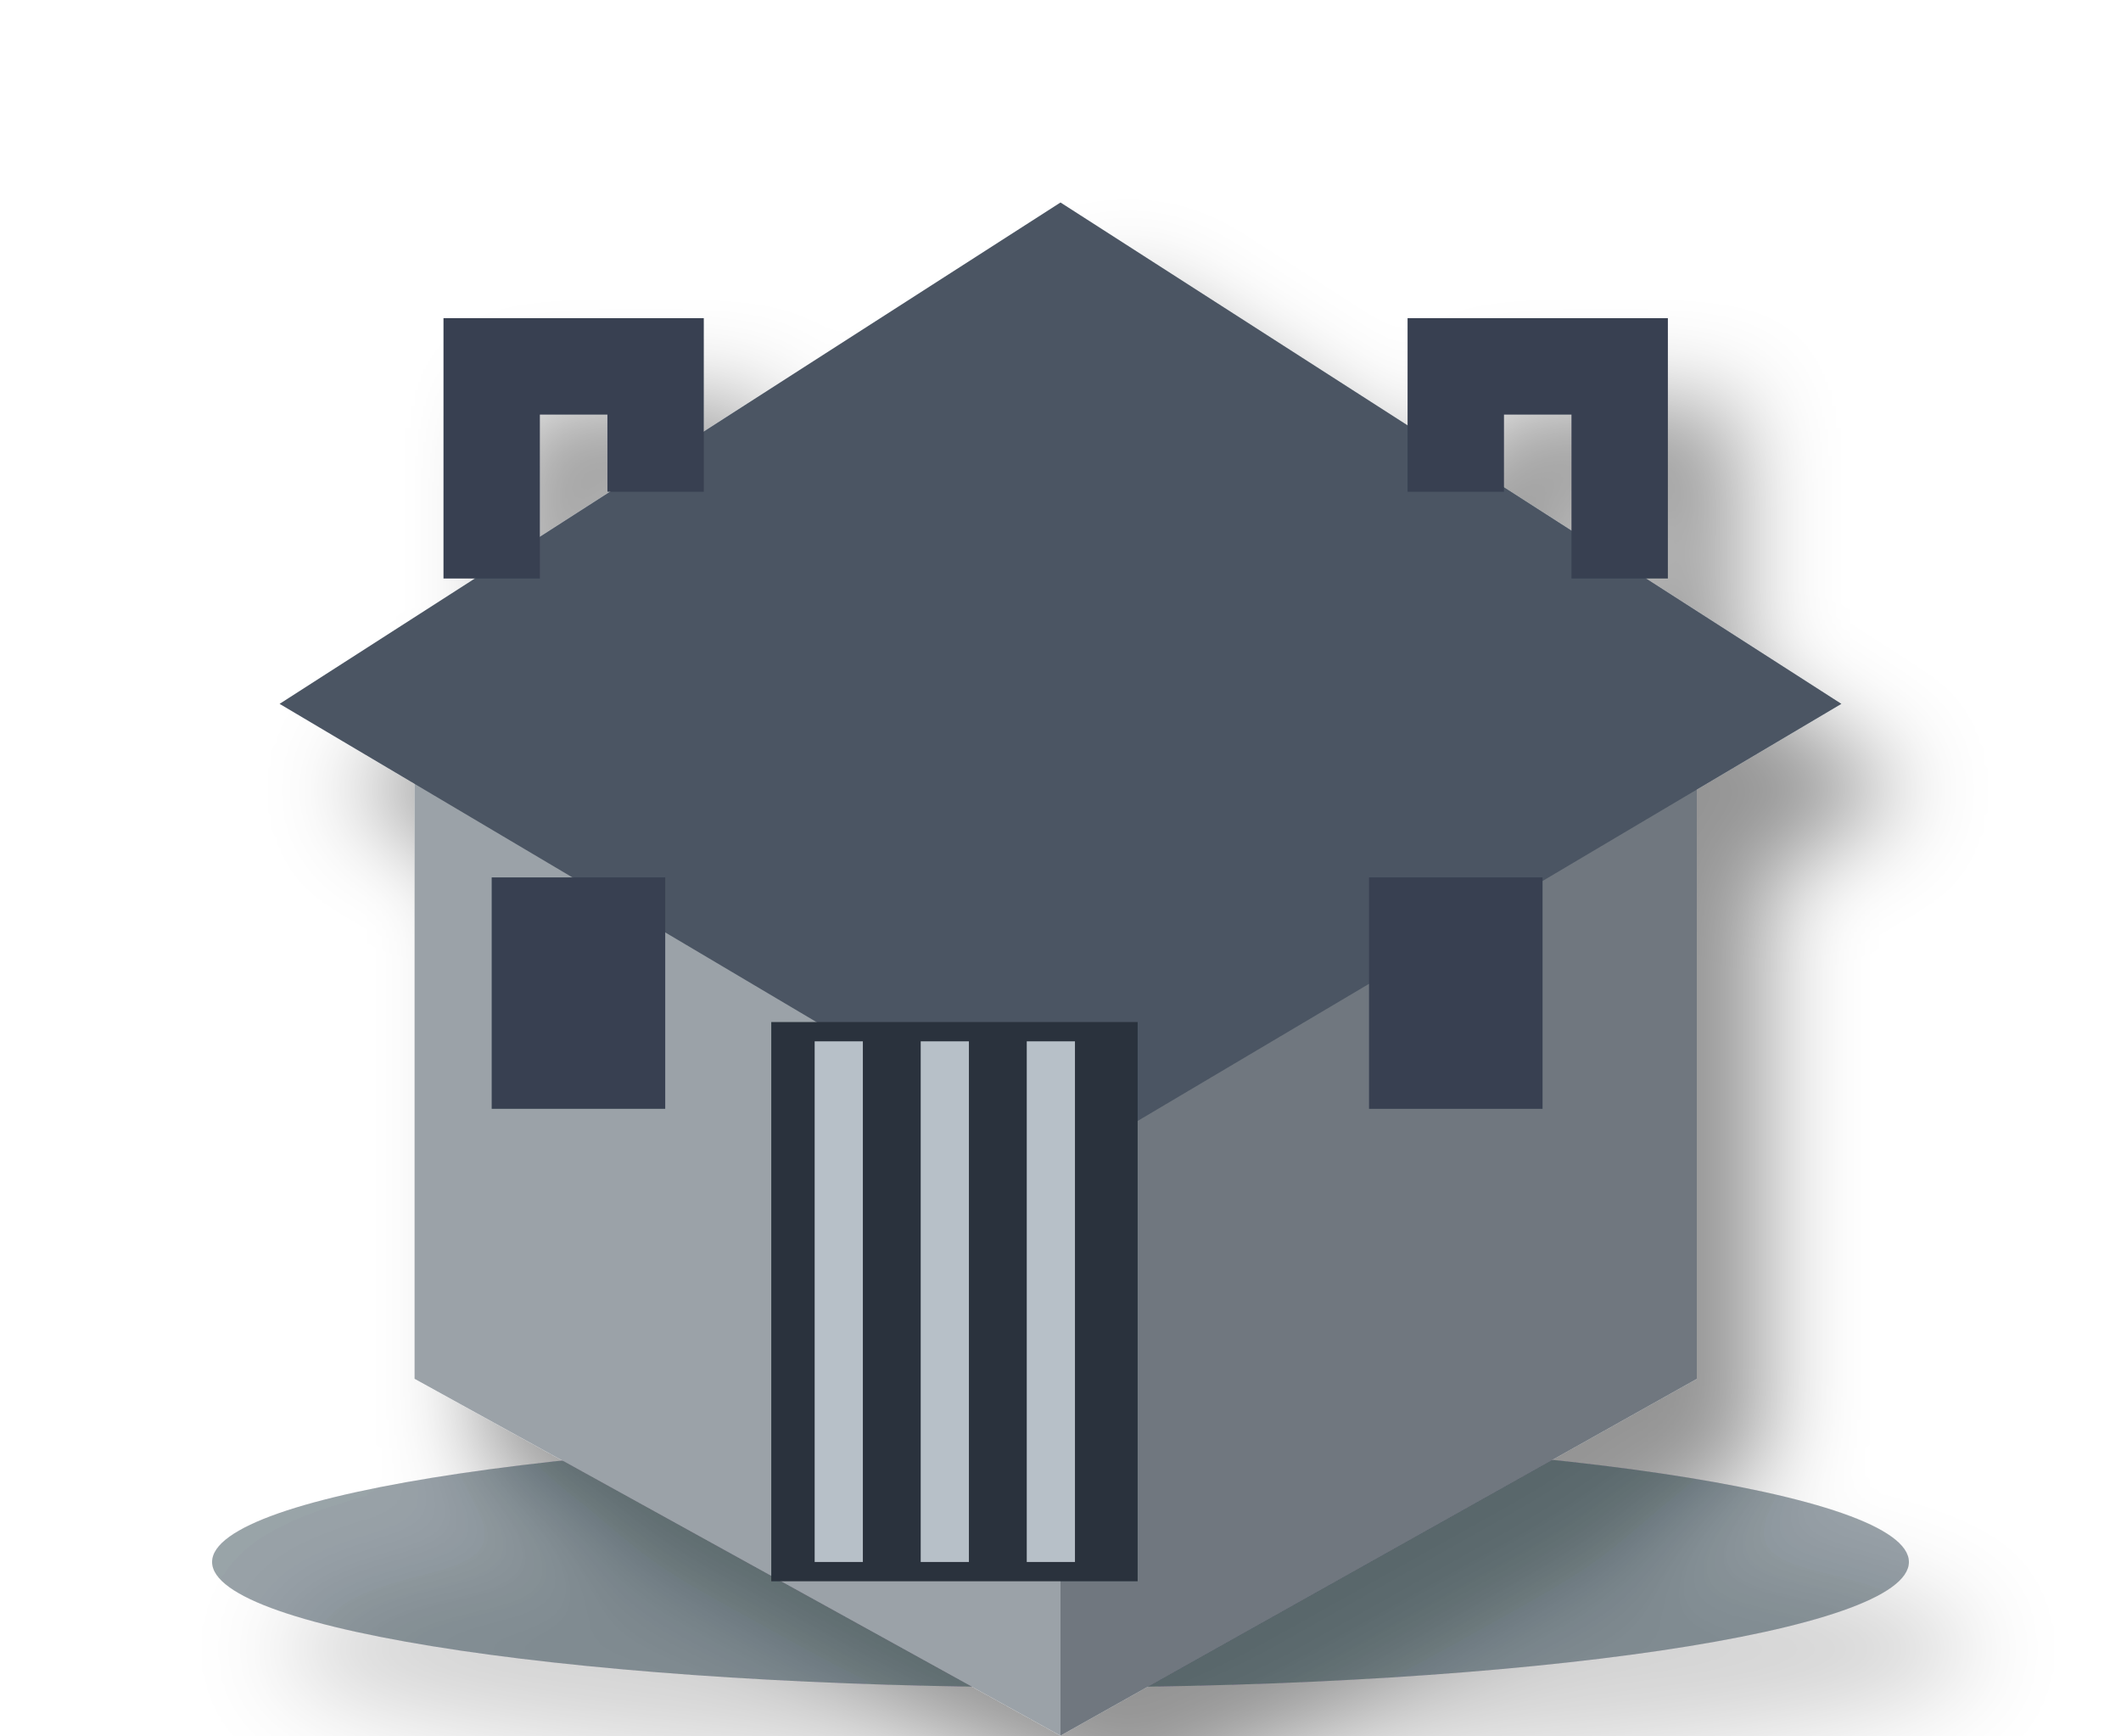
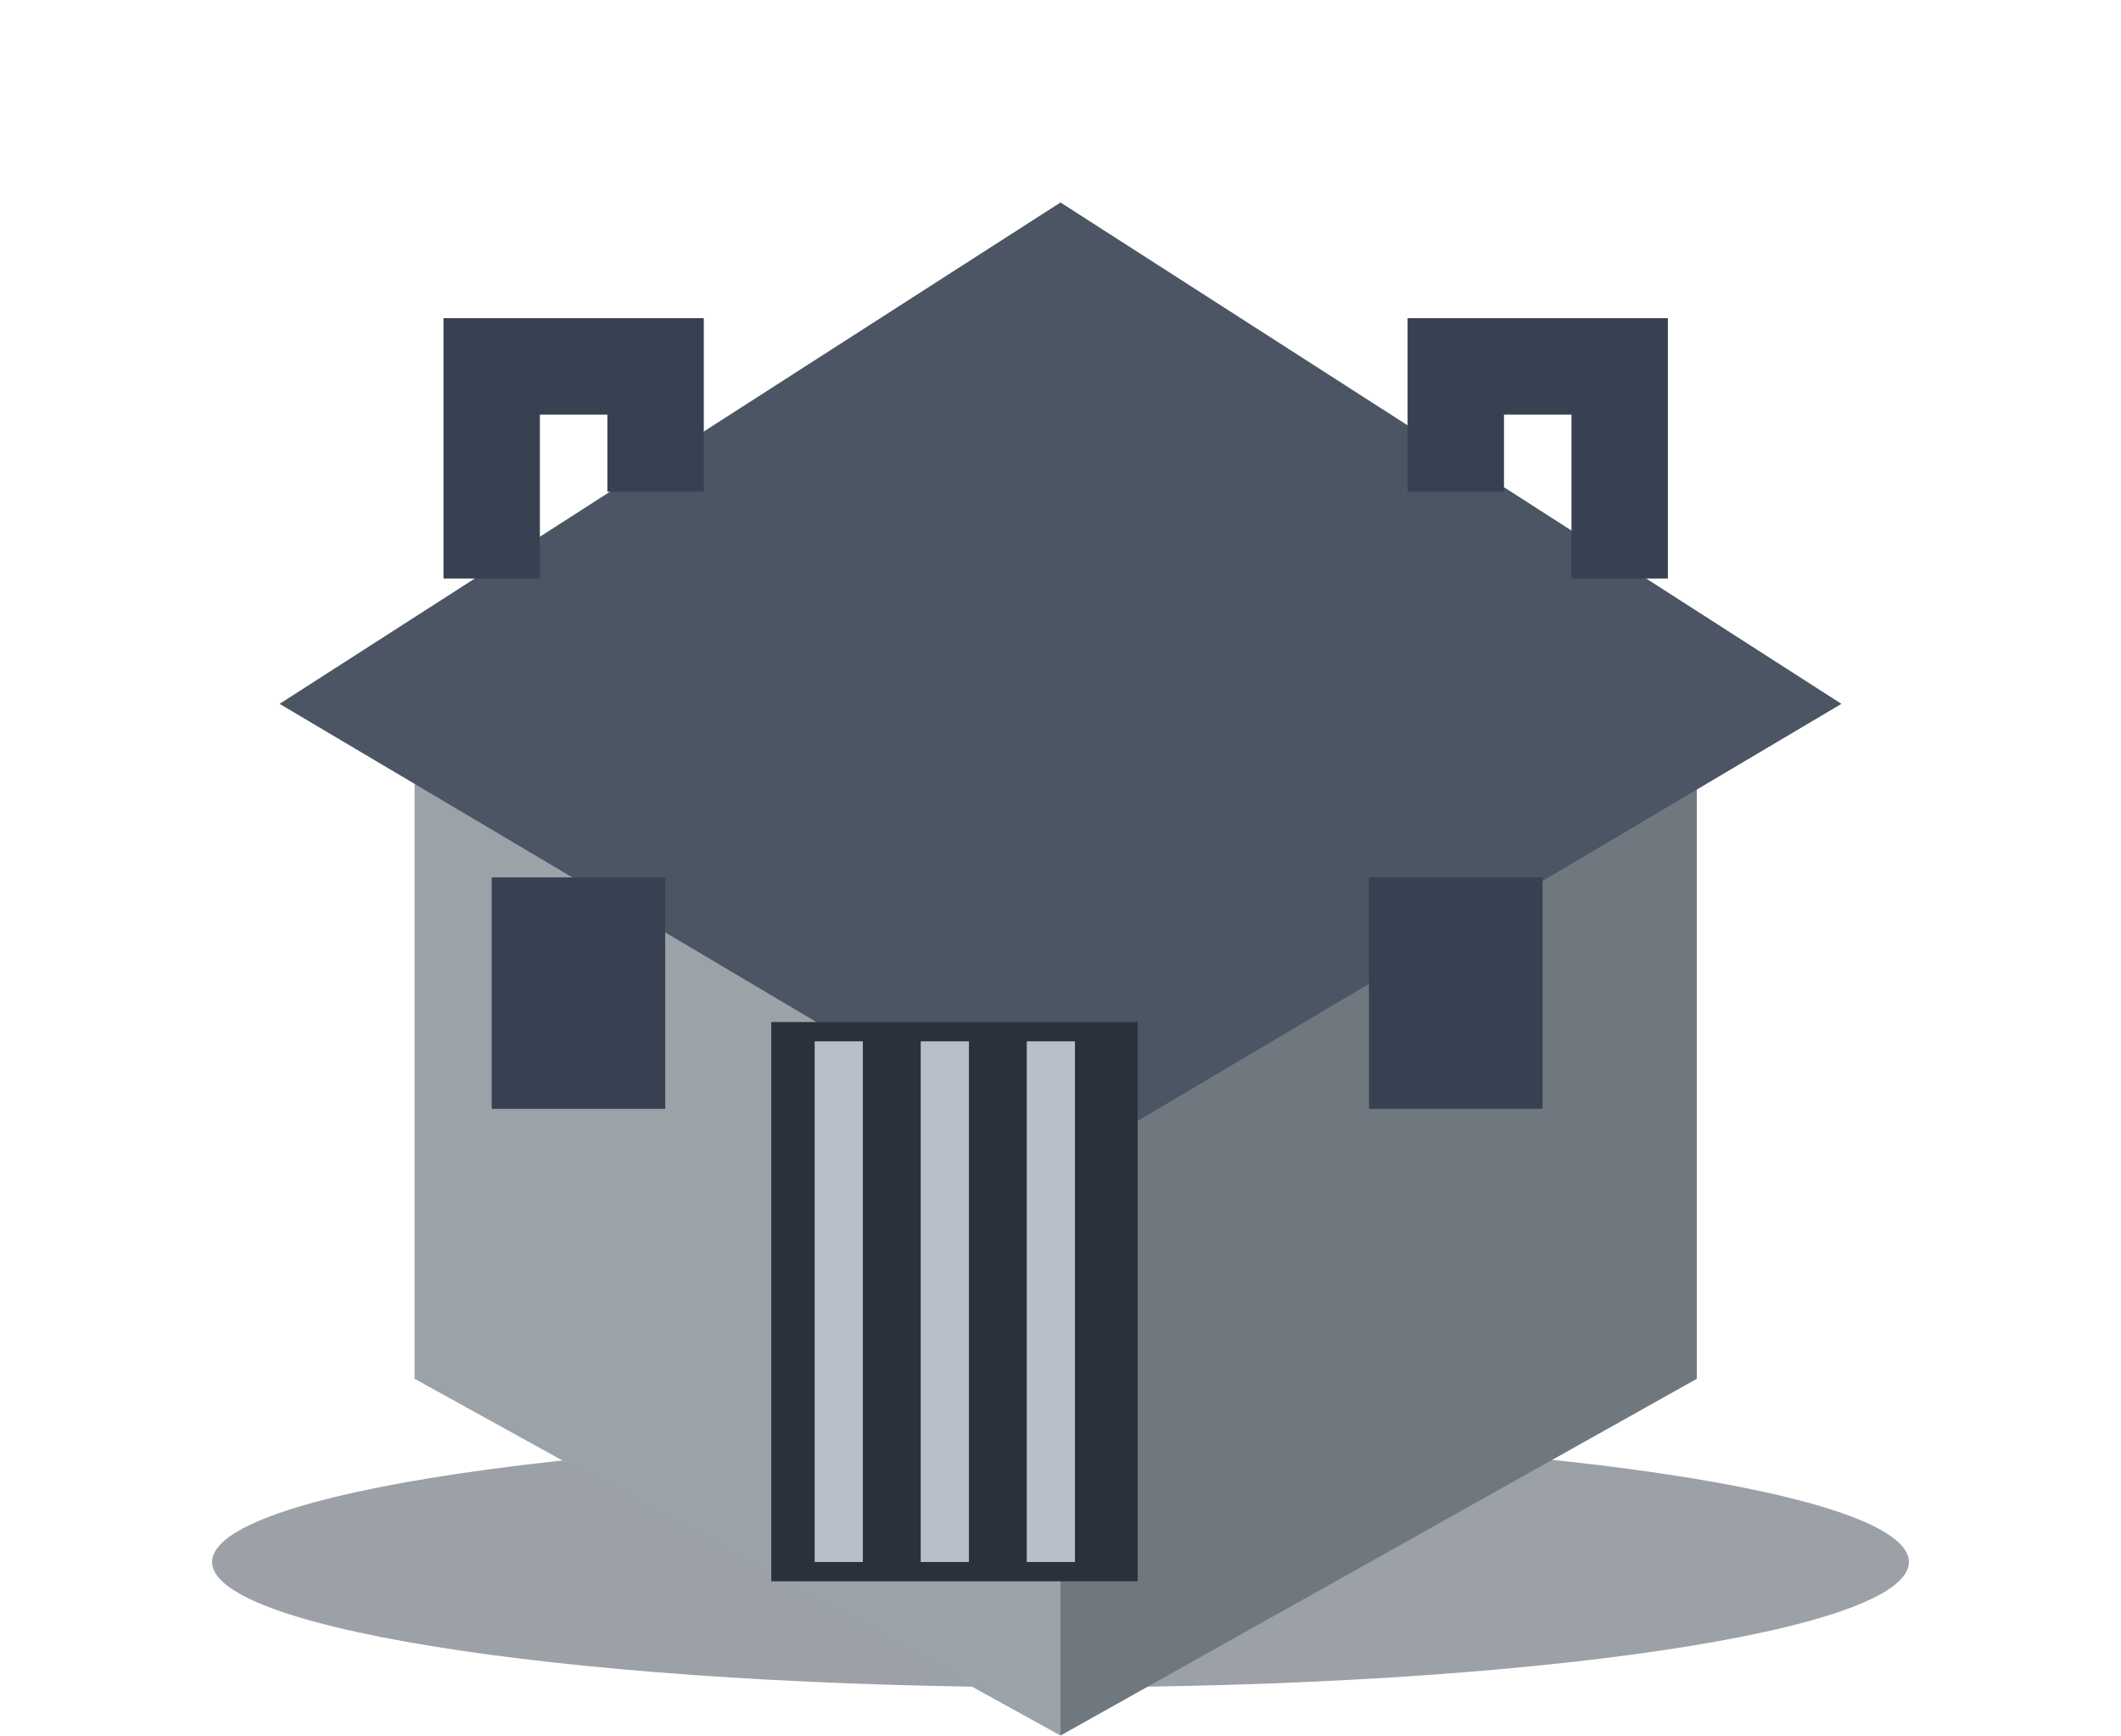
<svg xmlns="http://www.w3.org/2000/svg" viewBox="0 0 220 180">
-   <defs>
-     <filter id="s">
-       <feDropShadow dx="7" dy="9" stdDeviation="5" flood-opacity=".42" />
-     </filter>
-   </defs>
  <g filter="url(#s)">
    <ellipse cx="110" cy="162" rx="88" ry="13" fill="#071525" opacity=".4" />
    <path d="M33 74 110 30l77 44-77 45z" fill="#777f87" />
    <path d="M43 75v68l67 37v-70z" fill="#9ba2a8" />
    <path d="M110 110v70l66-37V75z" fill="#6f777f" />
    <path d="m29 73 81-52 81 52-81 48z" fill="#4b5563" />
    <path d="M51 60V38h17v13M151 51V38h17v22" fill="none" stroke="#374151" stroke-width="10" />
    <rect x="80" y="106" width="38" height="58" fill="#29323c" />
    <g stroke="#b7c0c8" stroke-width="5">
      <path d="M87 108v54M98 108v54M109 108v54" />
    </g>
    <g fill="#374151">
      <rect x="51" y="91" width="18" height="24" />
      <rect x="142" y="91" width="18" height="24" />
    </g>
  </g>
</svg>
